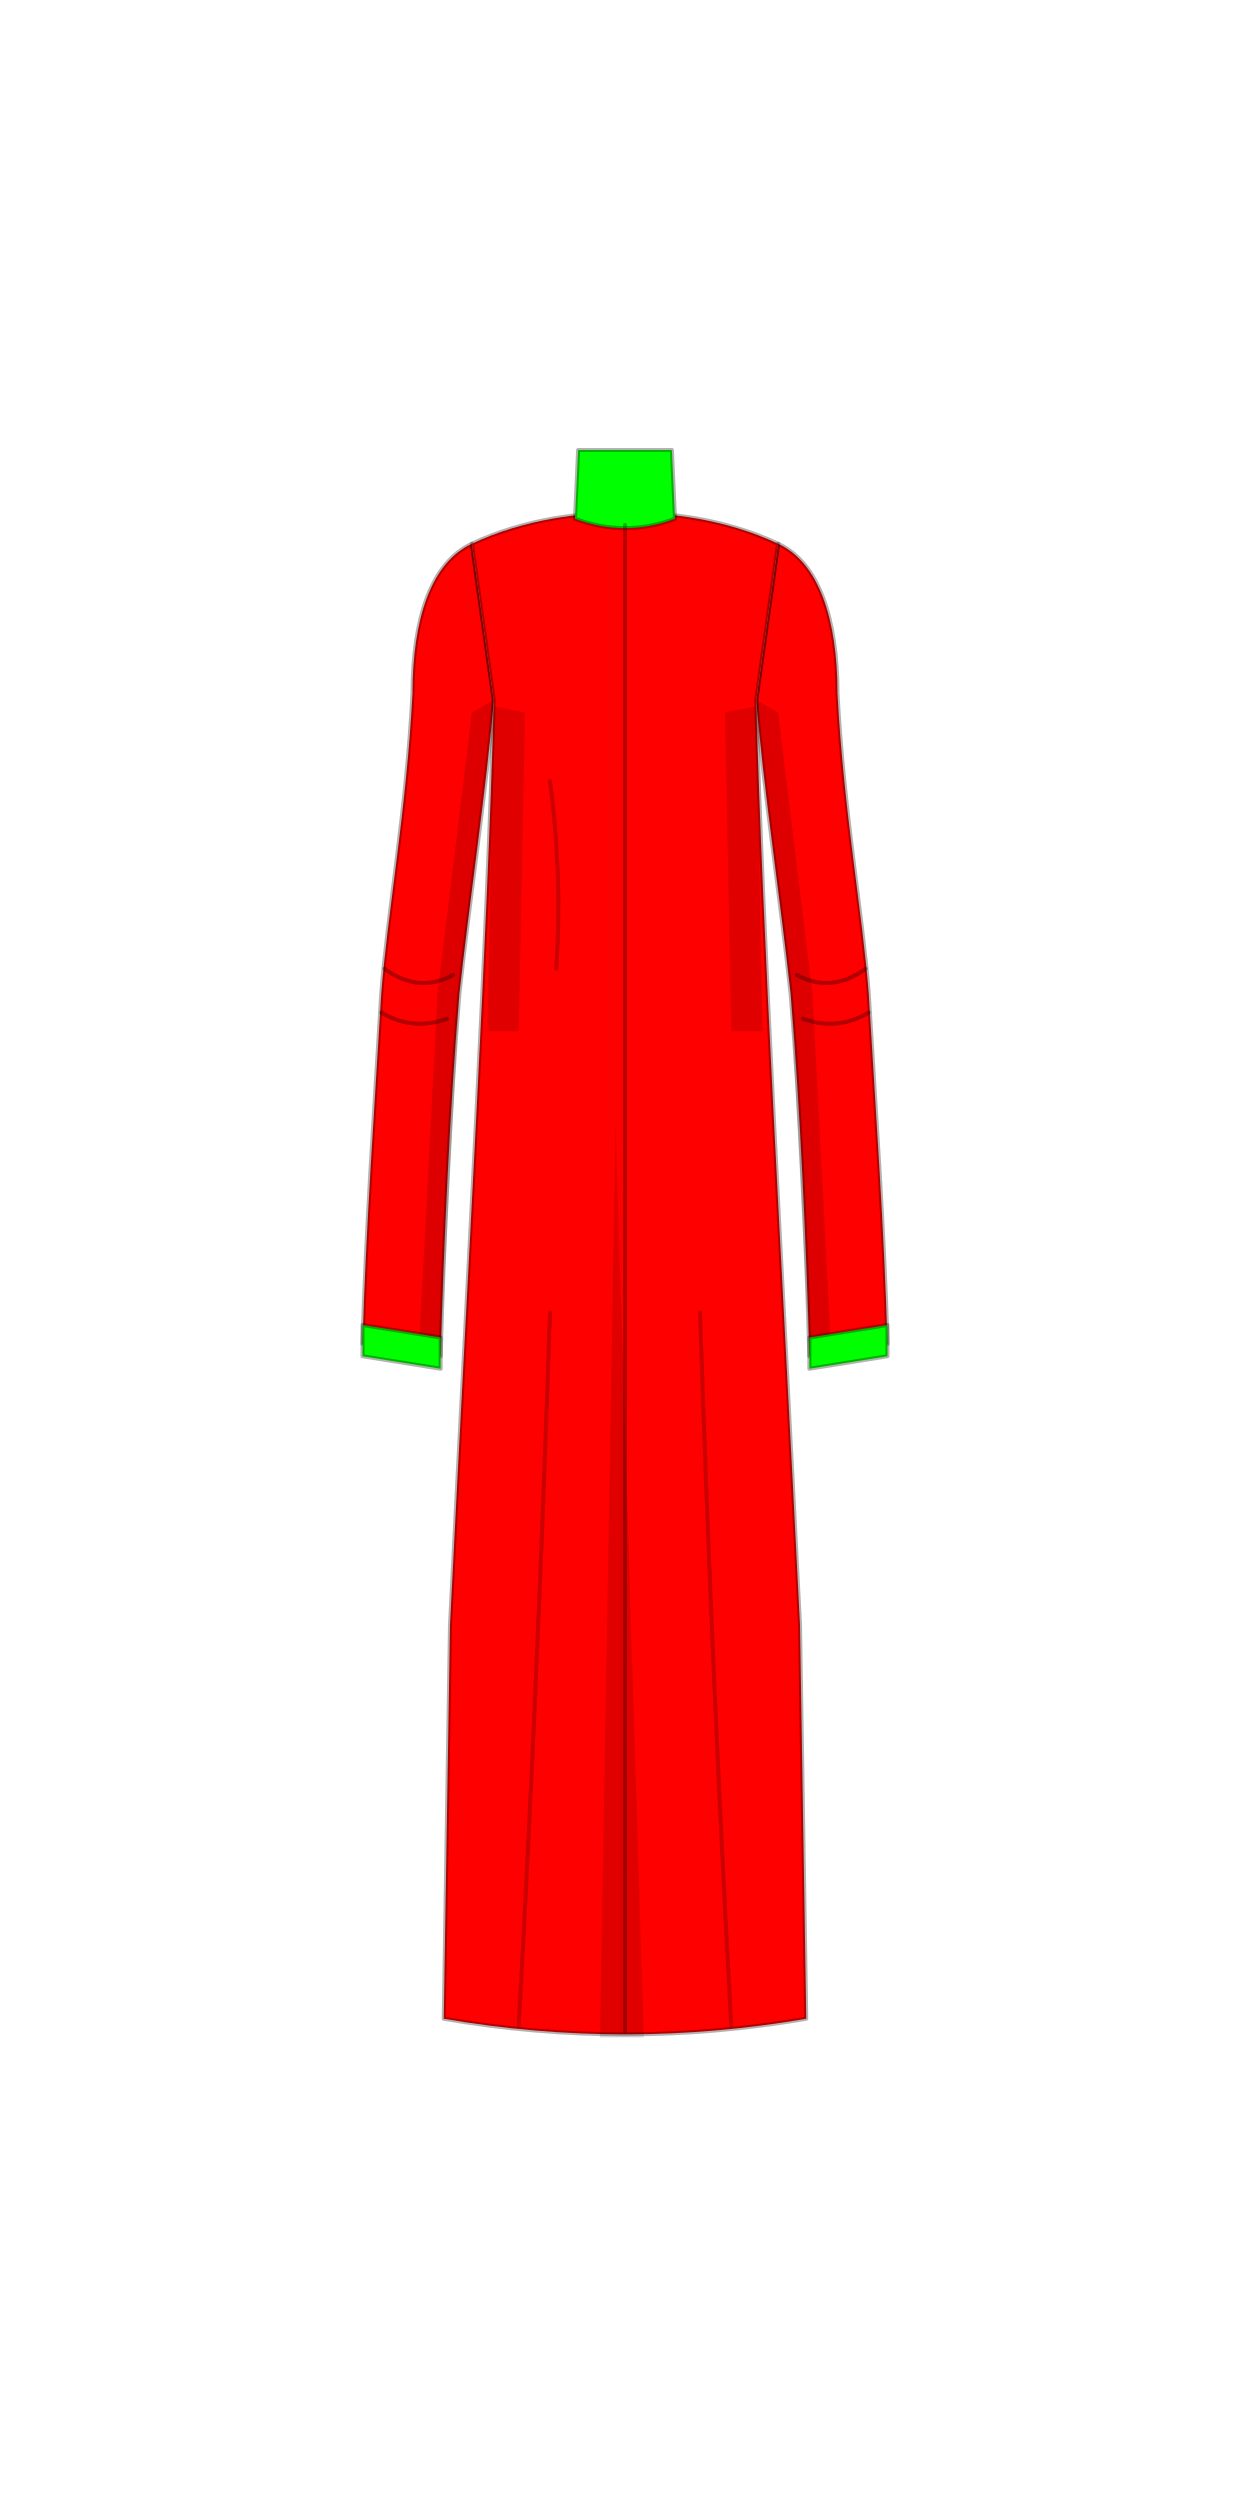
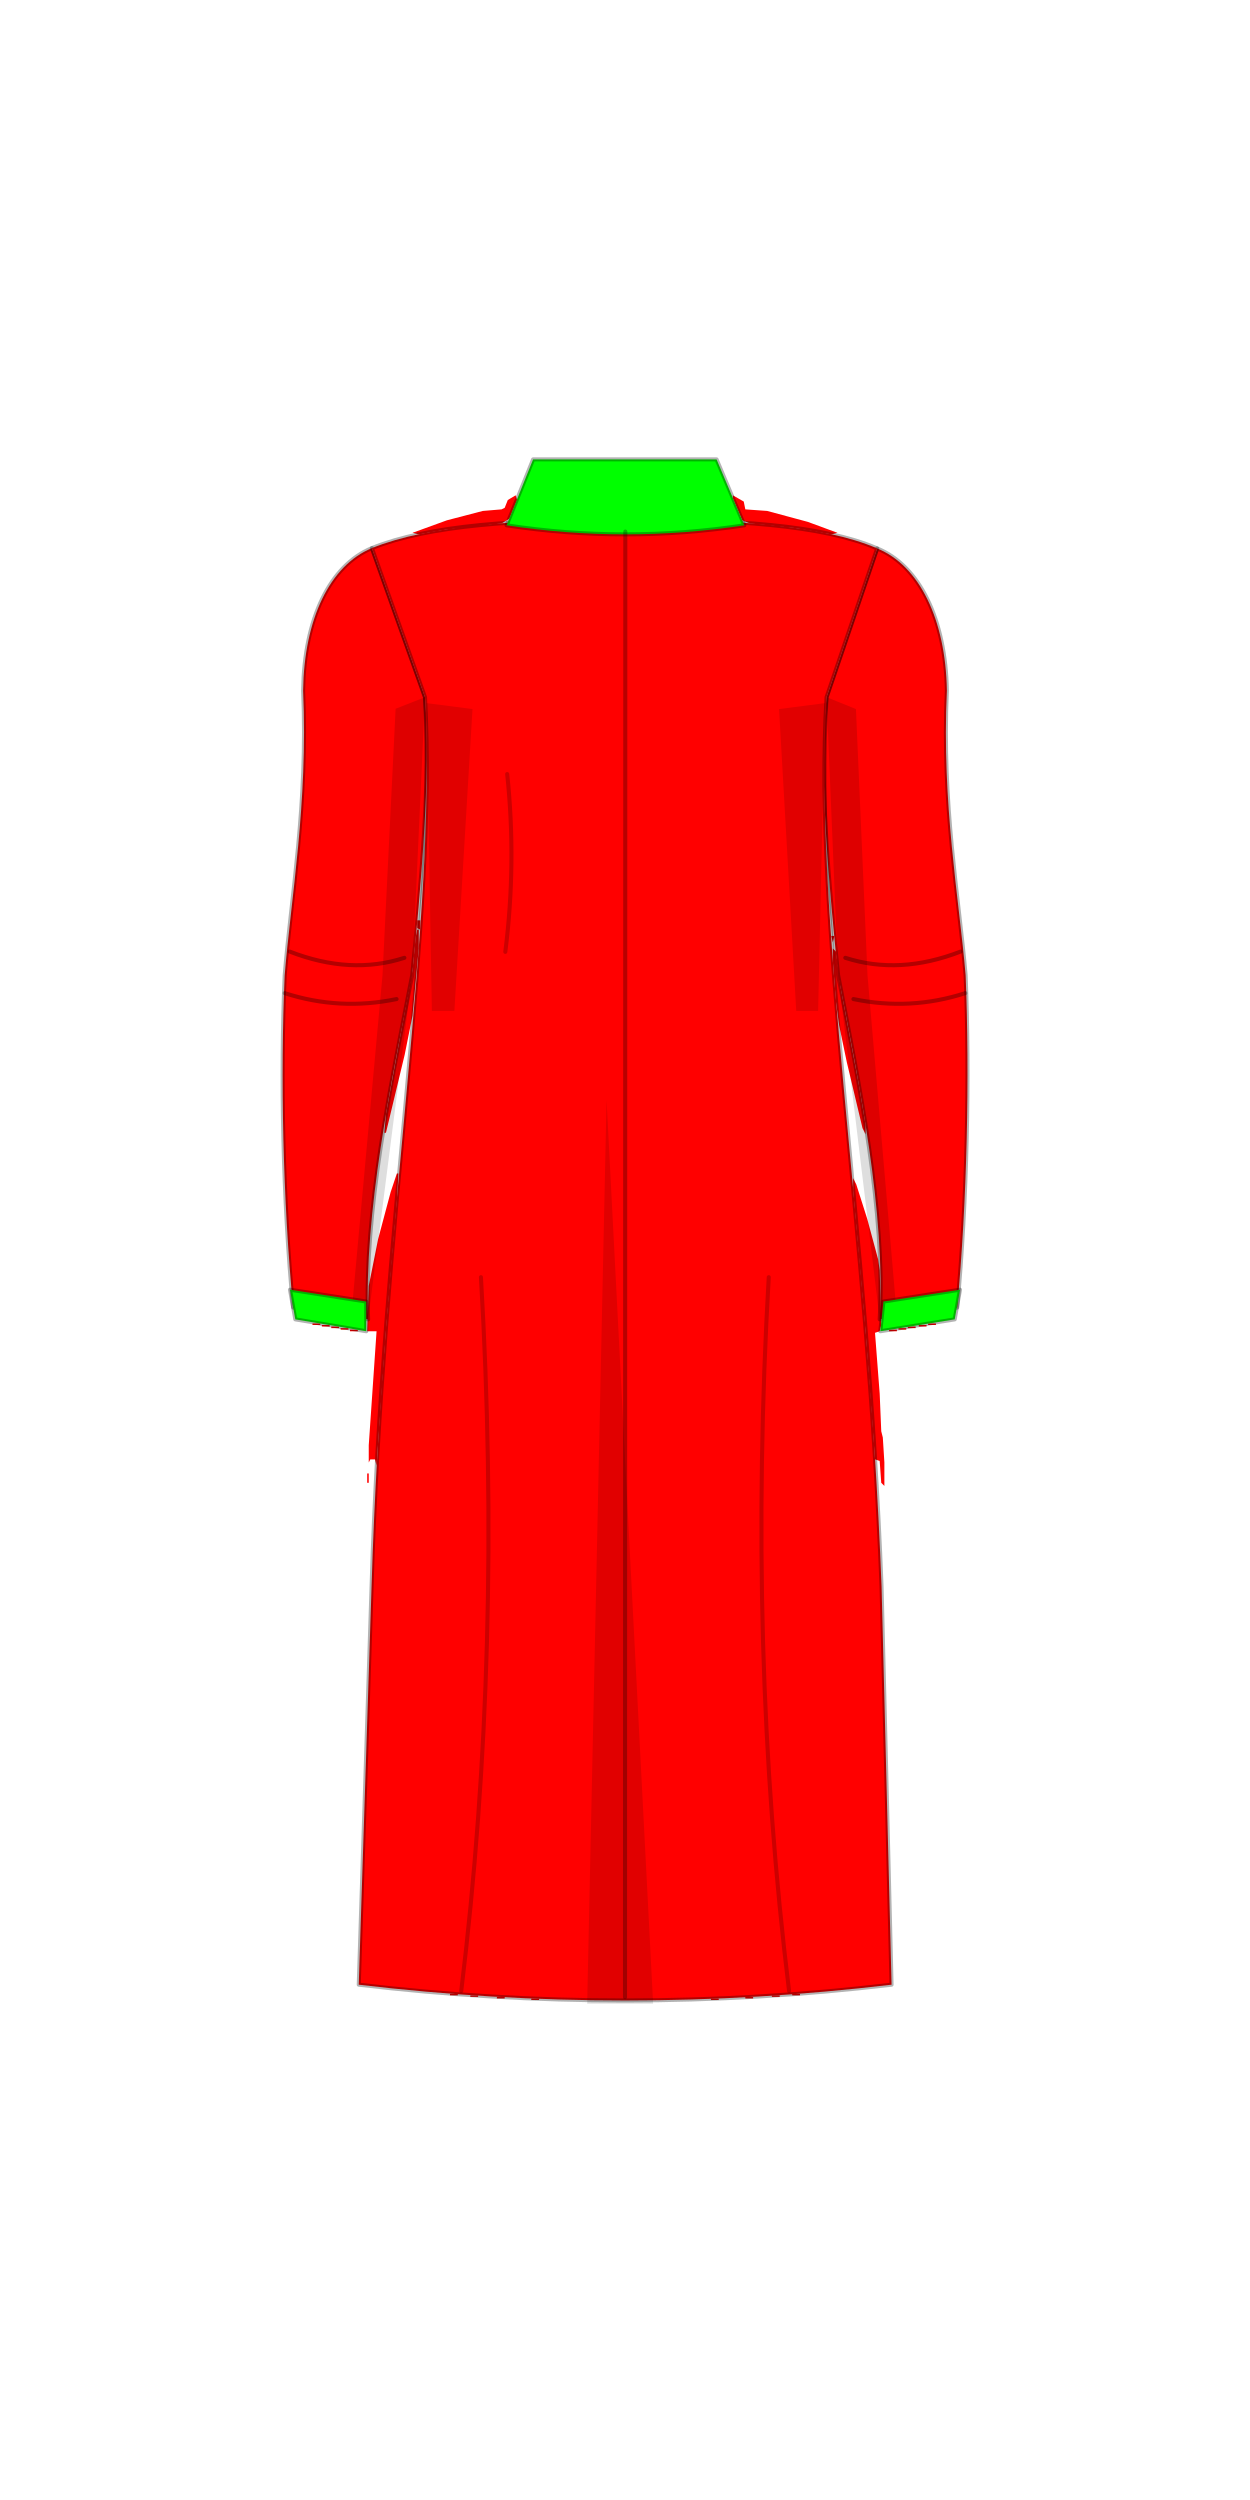
<svg xmlns="http://www.w3.org/2000/svg" viewBox="0 0 400 800">
  <g id="ao_ngu_than_nu_sau" stroke="#000" stroke-opacity="0.3" stroke-width="1.3" stroke-linejoin="round" stroke-linecap="round">
+     <path id="patch_khe" d="M 234.5 158.5 L 238.0 160.5 L 238.5 163.0 L 245.5 163.5 L 258.5 167.0 L 268.0 170.5 L 266.0 171.0 L 254.5 169.0 L 240.0 167.5 L 237.5 166.5 L 234.5 159.5 Z M 165.0 158.5 L 165.5 160.0 L 163.0 166.0 L 160.5 167.5 L 142.5 169.5 L 134.0 171.0 L 132.0 170.5 L 143.0 166.5 L 154.5 163.5 L 160.5 163.0 L 161.5 162.5 L 162.5 160.0 Z M 133.5 294.5 L 134.5 294.5 L 134.5 297.5 L 133.5 297.0 Z M 133.5 297.5 L 134.0 297.5 L 134.0 303.5 L 132.0 325.0 L 129.5 337.5 L 123.5 362.5 L 123.0 362.5 L 123.5 356.5 L 128.0 332.0 L 132.0 310.5 L 133.0 300.0 Z M 266.0 299.5 L 267.0 299.5 L 266.5 301.5 Z M 266.5 303.5 L 267.5 304.5 L 269.0 316.0 L 275.0 348.0 L 277.0 360.0 L 277.0 363.0 L 276.0 361.0 L 271.0 340.0 L 268.5 328.0 L 267.5 320.5 L 266.5 307.5 Z M 122.5 362.5 L 123.0 364.5 Z M 277.0 363.0 L 277.5 365.0 Z M 127.0 375.5 L 127.5 375.5 L 127.0 384.5 L 123.5 426.0 L 120.5 469.0 L 120.0 467.0 L 118.5 467.0 L 118.0 468.0 L 118.0 462.5 L 120.5 426.0 L 117.5 426.0 L 118.0 411.5 L 121.0 396.5 L 125.0 381.5 Z M 273.0 377.0 L 274.0 379.0 L 277.5 390.0 L 281.0 403.0 L 281.5 406.5 L 282.0 424.0 L 281.5 426.0 L 280.0 426.5 L 281.5 446.0 L 282.0 458.0 L 282.5 460.0 L 283.0 468.0 L 283.0 475.5 L 282.0 474.5 L 281.5 467.5 L 280.0 467.0 L 277.0 426.5 L 273.0 381.0 Z M 300.0 423.0 L 302.0 423.5 Z M 100.0 423.5 L 102.5 423.5 L 102.5 424.0 L 100.0 424.0 Z M 297.0 423.5 L 299.5 423.5 L 299.5 424.0 L 297.0 424.0 Z M 103.0 424.0 L 105.5 424.0 L 105.5 424.5 L 103.0 424.5 Z M 294.0 424.0 L 296.5 424.0 L 296.5 424.5 L 294.0 424.5 Z M 106.0 424.5 L 108.5 424.5 L 108.5 425.0 L 106.0 425.0 Z M 290.5 424.5 L 293.0 424.5 L 293.0 425.0 L 290.5 425.0 Z M 109.0 425.0 L 111.5 425.0 L 111.5 425.5 L 109.0 425.5 Z M 287.5 425.0 L 290.0 425.0 L 290.0 425.5 L 287.5 425.5 Z M 112.0 425.5 L 114.5 425.5 L 114.5 426.0 L 112.0 426.0 Z M 284.5 425.5 L 287.0 425.5 L 287.0 426.0 L 284.5 426.0 Z M 117.5 471.5 L 118.0 471.5 L 118.0 474.5 L 117.5 474.5 Z M 144.0 638.0 L 146.5 638.0 L 146.5 638.5 L 144.0 638.5 Z M 253.5 638.0 L 256.0 638.0 L 256.0 638.5 L 253.5 638.5 Z M 150.5 638.5 L 153.0 638.5 L 153.0 639.0 L 150.5 639.0 Z M 247.0 638.5 L 249.5 638.5 L 249.5 639.0 L 247.0 639.0 Z M 159.0 639.0 L 161.5 639.0 L 161.5 639.5 L 159.0 639.5 Z M 238.5 639.0 L 241.0 639.0 L 241.0 639.5 L 238.5 639.5 Z M 170.0 639.5 L 172.5 639.5 L 172.5 640.0 L 170.0 640.0 Z M 227.5 639.5 L 230.0 639.5 L 230.0 640.0 L 227.5 640.0 Z" fill="#FF0000" stroke="none" />
    <g id="tay_ao">
-       <path id="tay_ao_trai" d="M151 174 C138 180 132 198 132 222 C130 260 124 292 122 318 C120 352 117 394 116 430 L141 434 C142 398 144 354 147 318 C150 290 156 250 158 224 Z" fill="#FF0000" />
-       <path id="tay_ao_phai" d="M249 174 C262 180 268 198 268 222 C270 260 276 292 278 318 C280 352 283 394 284 430 L259 434 C258 398 256 354 253 318 C250 290 244 250 242 224 Z" fill="#FF0000" />
-       <path id="bong_tay" d="M158 224 L147 318 L141 434 L134 433 L140 318 L151 228 Z M242 224 L253 318 L259 434 L266 433 L260 318 L249 228 Z" fill="#000" fill-opacity="0.13" stroke="none" />
-       <path id="nep_khuyu" d="M123 310 Q134 318 145 312 M122 324 Q132 330 143 326 M277 310 Q266 318 255 312 M278 324 Q268 330 257 326" fill="none" stroke="#000" stroke-opacity="0.3" stroke-width="1.3" />
-       <path id="co_tay_trai" d="M116 424 L141 428 L141 438 L116 434 Z" fill="#00FF00" />
-       <path id="co_tay_phai" d="M284 424 L259 428 L259 438 L284 434 Z" fill="#00FF00" />
+       <path id="tay_ao_trai" d="M 119.0 175.4 C 105.6 180.9 97.3 198.1 97.0 221.0 C 98.6 257.1 93.1 287.5 91.1 312.1 C 89.7 344.4 90.5 384.2 93.8 418.4 L 117.8 422.2 C 116.4 388.0 125.2 346.3 131.9 312.1 C 134.5 285.6 138.0 247.6 136.0 223.1 Z" fill="#FF0000" />
+       <path id="tay_ao_phai" d="M 280.7 175.5 C 294.2 181.0 302.6 198.2 303.0 221.0 C 301.3 257.1 306.9 287.5 309.0 312.1 C 310.3 344.4 309.5 384.2 306.3 418.4 L 281.5 422.2 C 283.5 388.0 274.8 346.3 268.2 312.1 C 265.5 285.6 261.8 247.6 264.5 223.1 Z" fill="#FF0000" />
+       <path id="bong_tay" d="M 136.0 223.1 L 131.9 312.1 L 117.8 422.2 L 112.4 421.2 L 122.4 312.1 L 126.6 226.8 Z M 264.5 223.1 L 268.2 312.1 L 281.5 422.2 L 287.0 421.2 L 277.6 312.1 L 273.9 226.9 Z" fill="#000" fill-opacity="0.13" stroke="none" />
+       <path id="nep_khuyu" d="M 92.7 304.5 Q 112.2 312.1 129.4 306.5 M 91.1 317.8 Q 108.7 323.5 126.9 319.7 M 307.4 304.5 Q 287.8 312.1 270.5 306.5 M 308.9 317.8 Q 291.3 323.5 273.1 319.7" fill="none" stroke="#000" stroke-opacity="0.3" stroke-width="1.3" />
+       <path id="co_tay_trai" d="M 92.8 412.7 L 117.2 416.5 L 117.2 426.0 L 94.5 422.2 Z" fill="#00FF00" />
+       <path id="co_tay_phai" d="M 307.2 412.7 L 282.7 416.5 L 281.7 426.0 L 305.5 422.2 Z" fill="#00FF00" />
    </g>
-     <path id="than_ao" d="M151 174 C168 166 186 164 200 164 C214 164 232 166 249 174 L242 224 C244 300 250 400 256 520 L258 646 Q200 656 142 646 L144 520 C150 400 156 300 158 224 Z" fill="#FF0000" />
-     <path id="bong_than" d="M158 226 L168 228 L166 330 L156 330 Z M242 226 L232 228 L234 330 L244 330 Z M197 360 L192 652 L206 652 Z" fill="#000" fill-opacity="0.12" stroke="none" />
-     <path id="nep_than" d="M176 420 Q172 540 166 648 M224 420 Q228 540 234 648 M176 250 Q180 280 178 310" fill="none" stroke="#000" stroke-opacity="0.2" stroke-width="1.3" />
-     <path id="co_dung" d="M185 144 L215 144 L216 166 Q200 172 184 166 Z" fill="#00FF00" />
-     <path id="duong_song_lung" d="M200 168 L200 650" fill="none" stroke-opacity="0.28" />
+     <path id="than_ao" d="M 119.0 175.4 C 137.2 168.0 165.9 166.2 200.0 166.3 C 234.3 166.2 263.2 167.9 280.7 175.5 L 264.5 223.1 C 260.2 295.1 277.6 389.9 282.1 507.8 L 285.3 635.1 Q 200.0 645.2 114.8 635.1 L 118.9 507.8 C 122.4 389.9 139.9 295.1 136.0 223.1 Z" fill="#FF0000" />
+     <path id="bong_than" d="M 136.5 225.0 L 151.2 226.9 L 145.4 323.5 L 138.2 323.5 Z M 264.0 225.0 L 249.3 226.9 L 254.8 323.5 L 261.8 323.5 Z M 194.1 352.0 L 187.9 641.2 L 209.0 641.2 Z" fill="#000" fill-opacity="0.12" stroke="none" />
+     <path id="nep_than" d="M 153.9 408.7 Q 160.9 528.0 147.6 637.1 M 246.0 408.7 Q 239.1 528.0 252.5 637.1 M 162.3 247.7 Q 165.3 276.1 161.7 304.6" fill="none" stroke="#000" stroke-opacity="0.2" stroke-width="1.3" />
+     <path id="co_dung" d="M 170.6 147.0 L 229.3 147.0 L 238.2 168.1 Q 200.1 173.9 162.1 168.1 Z" fill="#00FF00" />
+     <path id="duong_song_lung" d="M 200.1 170.1 L 200.0 639.1" fill="none" stroke-opacity="0.28" />
  </g>
</svg>
